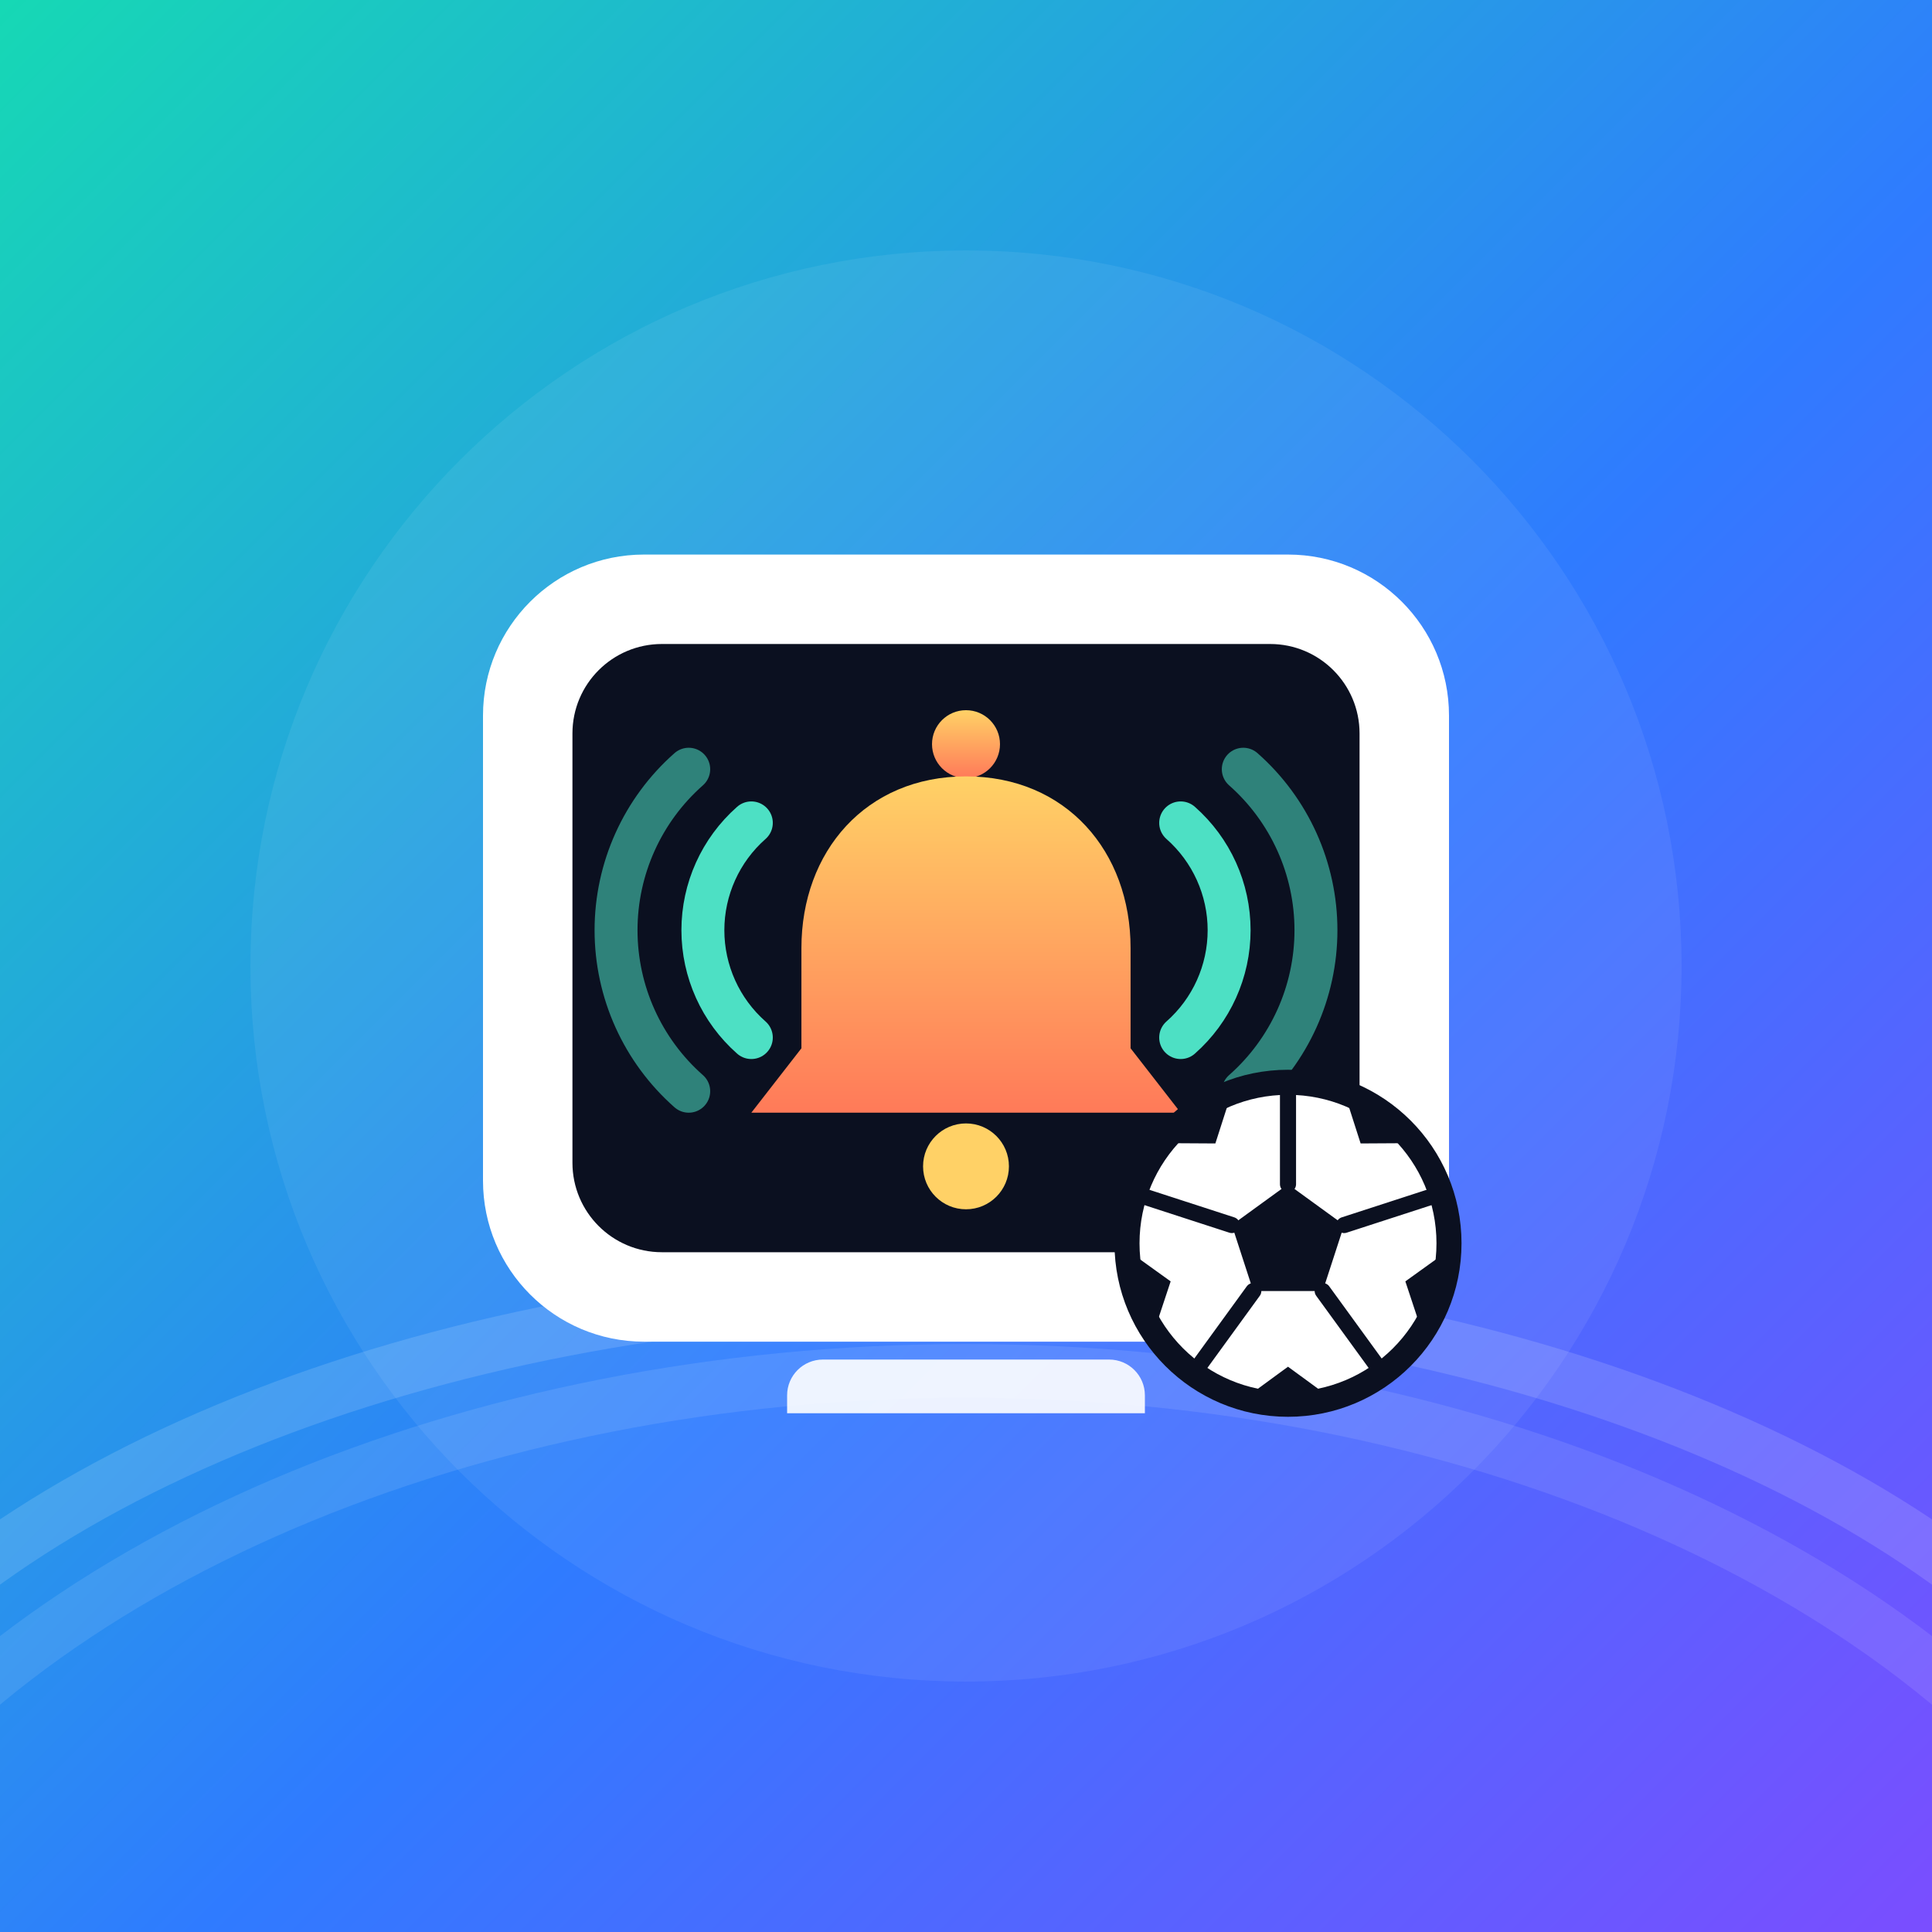
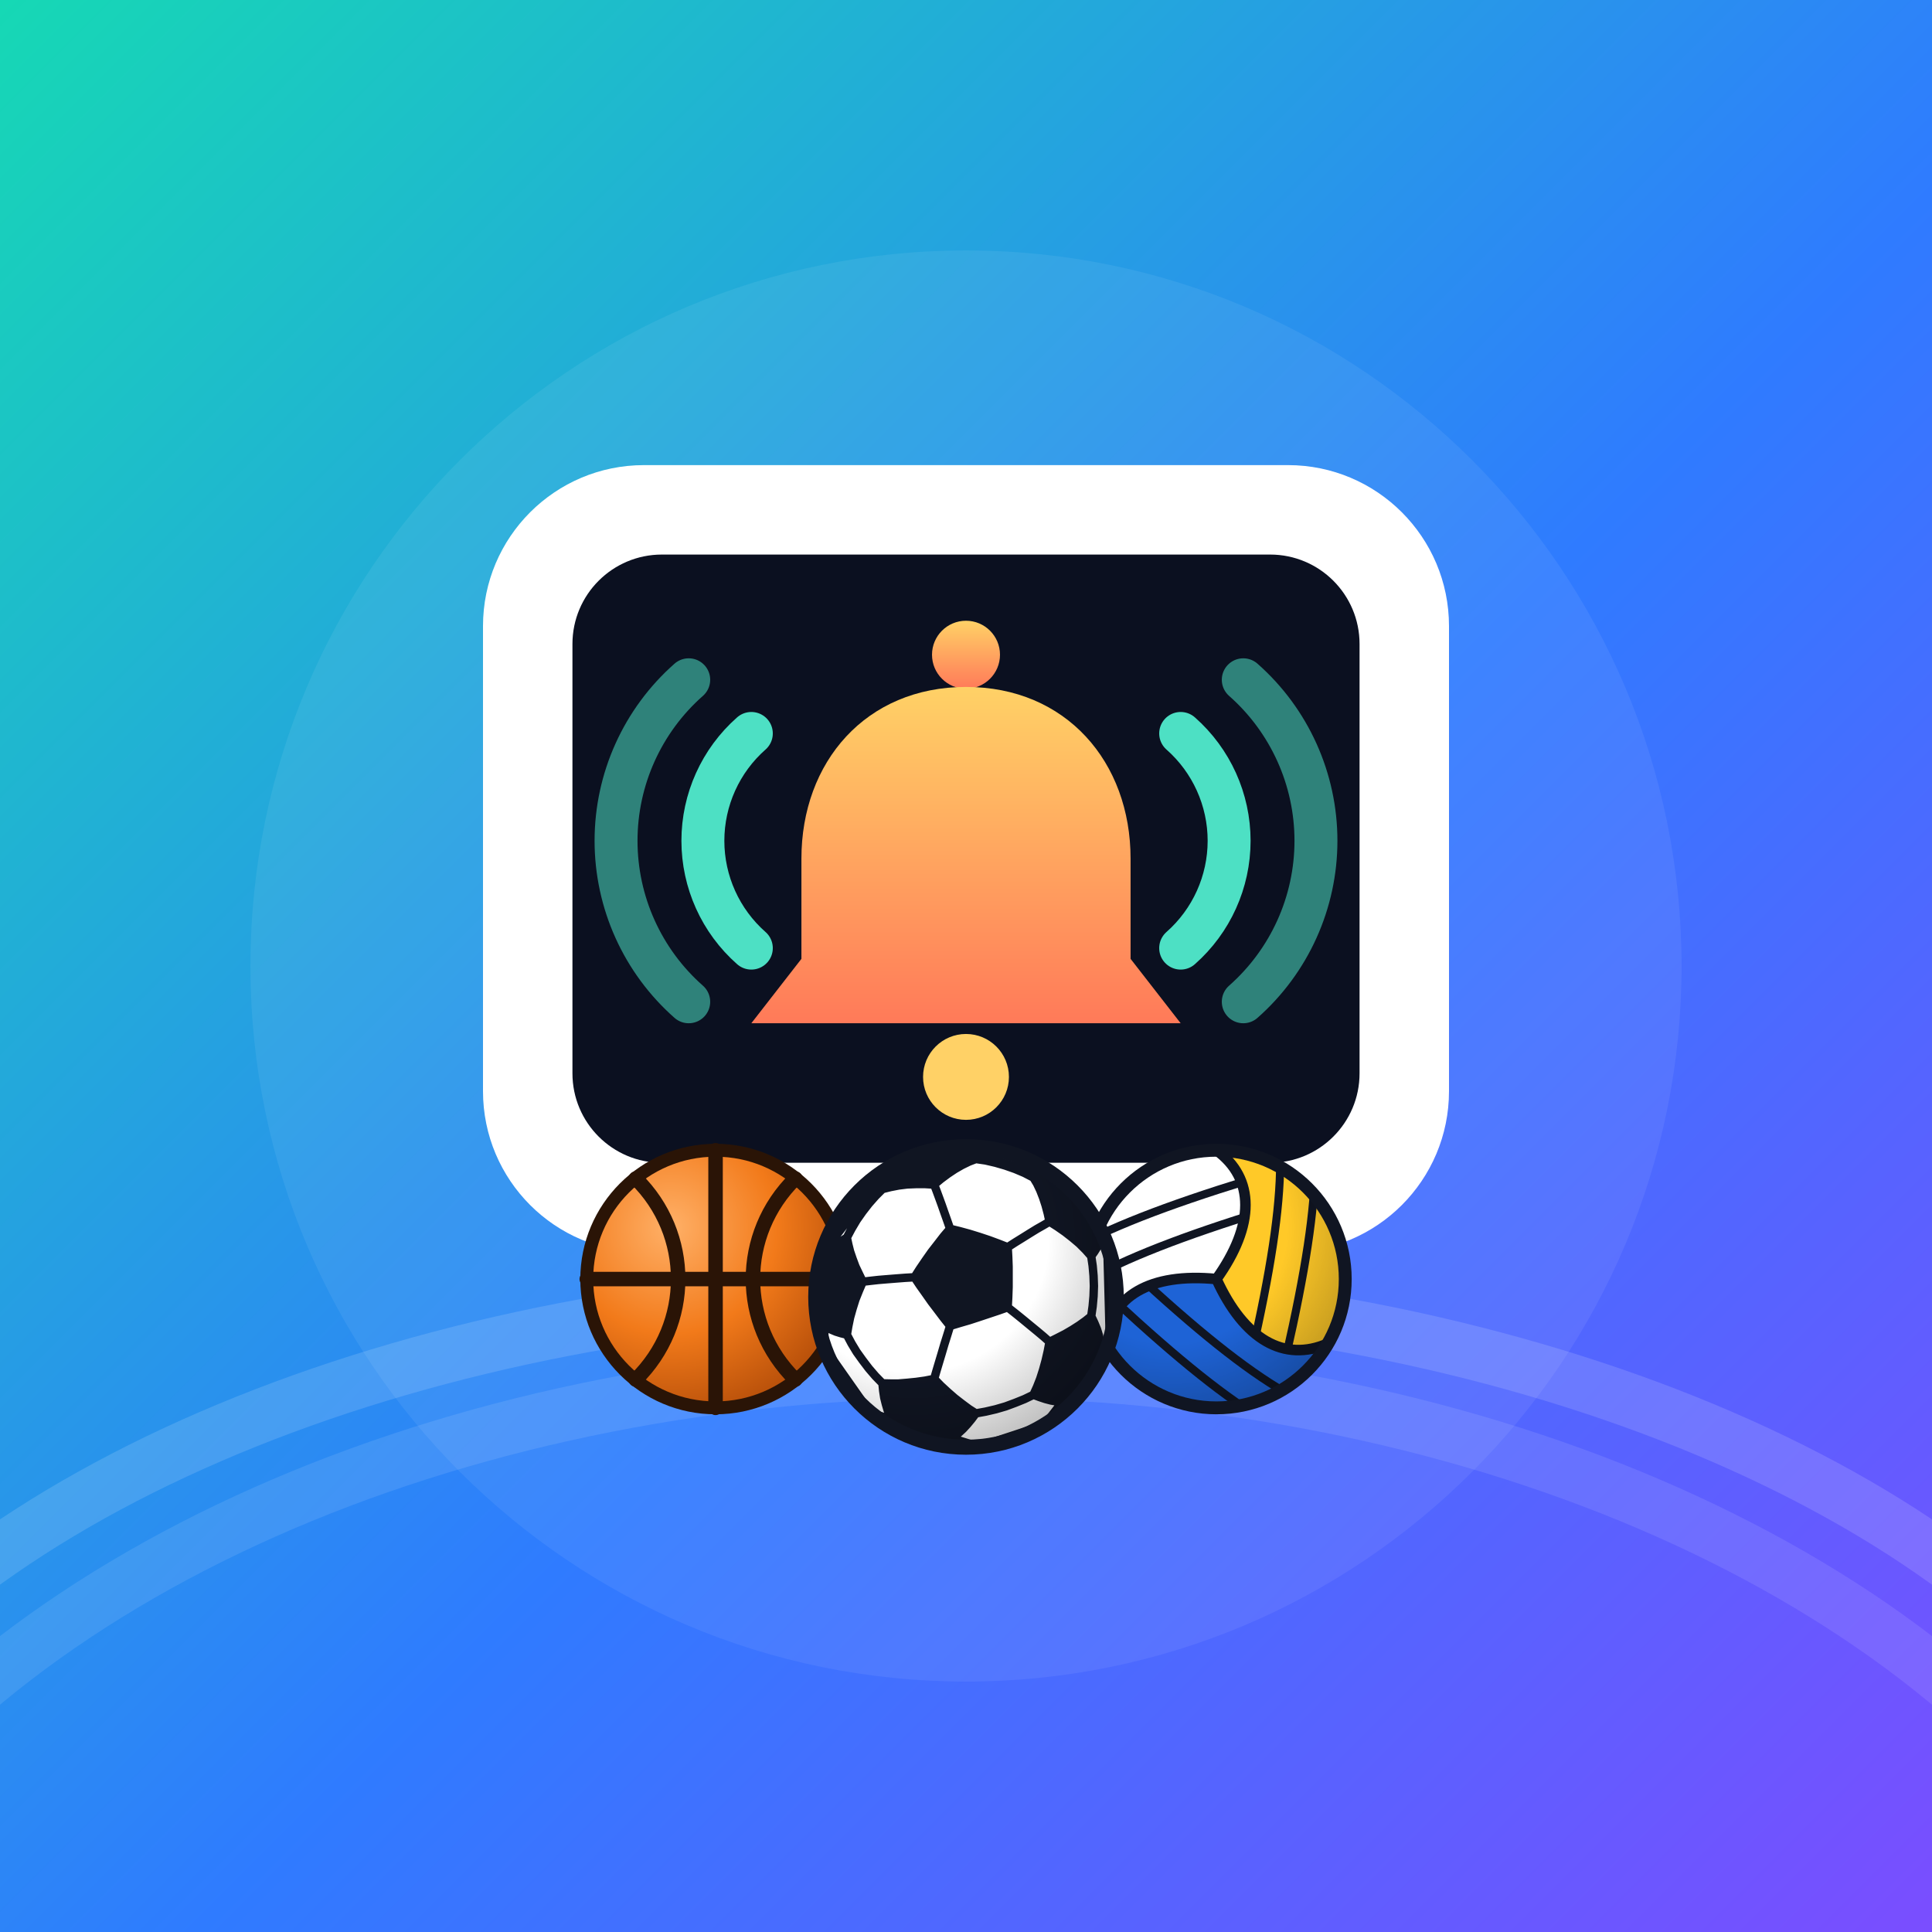
<svg xmlns="http://www.w3.org/2000/svg" viewBox="0 0 108 108" width="100%" height="100%">
  <defs>
    <linearGradient id="bg" x1="0" y1="0" x2="1" y2="1">
      <stop offset="0" stop-color="#16D9B4" />
      <stop offset="0.55" stop-color="#2F7BFF" />
      <stop offset="1" stop-color="#7B4DFF" />
    </linearGradient>
    <linearGradient id="bell" x1="0" y1="0" x2="0" y2="1">
      <stop offset="0" stop-color="#FFD166" />
      <stop offset="1" stop-color="#FF7A59" />
    </linearGradient>
  </defs>
  <rect width="108" height="108" fill="url(#bg)" />
  <path d="M-10,96 A70,40 0 0 1 118,96" fill="none" stroke="#FFFFFF" stroke-opacity="0.14" stroke-width="3" />
  <path d="M-10,104 A70,46 0 0 1 118,104" fill="none" stroke="#FFFFFF" stroke-opacity="0.10" stroke-width="3" />
  <circle cx="54" cy="54" r="40" fill="#FFFFFF" fill-opacity="0.07" />
-   <path d="M46,76h16a2,2 0 0 1 2,2v1h-20v-1a2,2 0 0 1 2,-2z" fill="#FFFFFF" fill-opacity="0.9" />
-   <path d="M36,31h36a9,9 0 0 1 9,9v26a9,9 0 0 1 -9,9h-36a9,9 0 0 1 -9,-9v-26a9,9 0 0 1 9,-9z" fill="#FFFFFF" />
-   <path d="M37,36h34a5,5 0 0 1 5,5v24a5,5 0 0 1 -5,5h-34a5,5 0 0 1 -5,-5v-24a5,5 0 0 1 5,-5z" fill="#0B1020" />
-   <path d="M42,46a8,8 0 0 0 0,12" fill="none" stroke="#4DE0C4" stroke-width="2.4" stroke-linecap="round" />
-   <path d="M38.5,43a12,12 0 0 0 0,18" fill="none" stroke="#4DE0C4" stroke-opacity="0.55" stroke-width="2.4" stroke-linecap="round" />
-   <path d="M66,46a8,8 0 0 1 0,12" fill="none" stroke="#4DE0C4" stroke-width="2.4" stroke-linecap="round" />
-   <path d="M69.5,43a12,12 0 0 1 0,18" fill="none" stroke="#4DE0C4" stroke-opacity="0.55" stroke-width="2.4" stroke-linecap="round" />
-   <circle cx="54" cy="41.6" r="1.9" fill="url(#bell)" />
-   <path d="M54,43.4c-5.6,0 -9.2,4.2 -9.2,9.6v5.6l-2.8,3.6h24l-2.8,-3.6v-5.6c0,-5.4 -3.6,-9.6 -9.2,-9.6z" fill="url(#bell)" />
-   <circle cx="54" cy="65.2" r="2.4" fill="#FFD166" />
-   <circle cx="72.0" cy="69.5" r="9.0" fill="#FFFFFF" />
-   <path d="M72.00,66.20 L75.14,68.48 L73.94,72.17 L70.06,72.17 L68.86,68.48Z" fill="#0B1020" />
-   <path d="M75.03,60.71 L76.06,63.92 L79.43,63.90 A9.3,9.3 0 0 0 75.03,60.71ZM81.30,69.66 L78.56,71.63 L79.62,74.83 A9.3,9.3 0 0 0 81.30,69.66ZM74.72,78.39 L72.00,76.40 L69.28,78.39 A9.3,9.3 0 0 0 74.72,78.39ZM64.38,74.83 L65.44,71.63 L62.70,69.66 A9.3,9.3 0 0 0 64.38,74.83ZM64.57,63.90 L67.94,63.92 L68.97,60.71 A9.3,9.3 0 0 0 64.57,63.90Z" fill="#0B1020" />
-   <path d="M72.00,66.20 L72.00,60.50M75.14,68.48 L80.56,66.72M73.94,72.17 L77.29,76.78M70.06,72.17 L66.71,76.78M68.86,68.48 L63.44,66.72" stroke="#0B1020" stroke-width="0.9" stroke-linecap="round" />
-   <circle cx="72.0" cy="69.5" r="9.0" fill="none" stroke="#0B1020" stroke-width="1.4" />
+   <g transform="translate(0,-5)">
+     <path d="M36,31h36a9,9 0 0 1 9,9v26a9,9 0 0 1 -9,9h-36a9,9 0 0 1 -9,-9v-26a9,9 0 0 1 9,-9z" fill="#FFFFFF" />
+     <path d="M37,36h34a5,5 0 0 1 5,5v24a5,5 0 0 1 -5,5h-34a5,5 0 0 1 -5,-5v-24a5,5 0 0 1 5,-5z" fill="#0B1020" />
+     <path d="M42,46a8,8 0 0 0 0,12" fill="none" stroke="#4DE0C4" stroke-width="2.4" stroke-linecap="round" />
+     <path d="M38.5,43a12,12 0 0 0 0,18" fill="none" stroke="#4DE0C4" stroke-opacity="0.55" stroke-width="2.4" stroke-linecap="round" />
+     <path d="M66,46a8,8 0 0 1 0,12" fill="none" stroke="#4DE0C4" stroke-width="2.4" stroke-linecap="round" />
+     <path d="M69.5,43a12,12 0 0 1 0,18" fill="none" stroke="#4DE0C4" stroke-opacity="0.55" stroke-width="2.4" stroke-linecap="round" />
+     <circle cx="54" cy="41.6" r="1.9" fill="url(#bell)" />
+     <path d="M54,43.4c-5.6,0 -9.2,4.2 -9.2,9.6v5.6l-2.8,3.6h24l-2.8,-3.6v-5.6c0,-5.4 -3.6,-9.6 -9.2,-9.6z" fill="url(#bell)" />
+     <circle cx="54" cy="65.2" r="2.4" fill="#FFD166" />
+   </g>
+   <radialGradient id="g1" gradientUnits="userSpaceOnUse" cx="37.48" cy="68.62" r="10.8">
+     <stop offset="0" stop-color="#FFB067" stop-opacity="1.00" />
+     <stop offset="0.55" stop-color="#F27A1A" stop-opacity="1.00" />
+     <stop offset="1" stop-color="#B8500A" stop-opacity="1.00" />
+   </radialGradient>
+   <path d="M32.8,71.5a7.2,7.2 0 1,0 14.4,0a7.2,7.2 0 1,0 -14.4,0z" fill="url(#g1)" />
+   <path d="M40,64.3 L40,78.7 M32.8,71.5 L47.2,71.5 M35.54,65.88 C38.7,68.98 38.7,74.02 35.54,77.12 M44.46,65.88 C41.3,68.98 41.3,74.02 44.46,77.12" fill="none" stroke="#2A1406" stroke-width="0.81" stroke-linejoin="round" stroke-linecap="round" />
+   <path d="M32.8,71.5a7.2,7.2 0 1,0 14.4,0a7.2,7.2 0 1,0 -14.4,0z" fill="none" stroke="#2A1406" stroke-width="0.72" stroke-linejoin="round" stroke-linecap="round" />
+   <path d="M60.8,71.5a7.2,7.2 0 1,0 14.4,0a7.2,7.2 0 1,0 -14.4,0z" fill="#FFFFFF" />
+   <path d="M68,71.5 C70.16,68.48 70.16,65.88 68,64.3 A7.2,7.2 0 0,1 74.24,75.1 C71.78,76.18 69.54,74.88 68,71.5Z" fill="#FFC928" />
+   <clipPath id="c2">
+     <path d="M68,71.5 C70.16,68.48 70.16,65.88 68,64.3 A7.2,7.2 0 0,1 74.24,75.1 C71.78,76.18 69.54,74.88 68,71.5Z" />
+   </clipPath>
+   <g clip-path="url(#c2)">
+     <path d="M69.94,75.82 C72.1,66.36 72.1,61.95 69.94,59.26 M71.89,75.82 C74.05,66.36 74.05,61.95 71.89,59.26 " fill="none" stroke="#101522" stroke-width="0.45" stroke-linejoin="round" stroke-linecap="round" />
+   </g>
+   <path d="M68,71.5 C69.54,74.88 71.78,76.18 74.24,75.1 A7.2,7.2 0 0,1 61.76,75.1 C62.06,72.44 64.3,71.14 68,71.5Z" fill="#1E63D6" />
+   <clipPath id="c3">
+     <path d="M68,71.5 C69.54,74.88 71.78,76.18 74.24,75.1 A7.2,7.2 0 0,1 61.76,75.1 C62.06,72.44 64.3,71.14 68,71.5Z" />
+   </clipPath>
+   <g clip-path="url(#c3)">
+     <path d="M63.29,71.02 C70.4,77.62 74.22,79.83 77.63,79.3 M62.31,72.71 C69.43,79.31 73.24,81.51 76.66,80.99 " fill="none" stroke="#101522" stroke-width="0.45" stroke-linejoin="round" stroke-linecap="round" />
+   </g>
+   <path d="M68,71.5 C64.3,71.14 62.06,72.44 61.76,75.1 A7.2,7.2 0 0,1 68,64.3 C70.16,65.88 70.16,68.48 68,71.5Z" fill="#FFFFFF" />
+   <clipPath id="c4">
+     <path d="M68,71.5 C64.3,71.14 62.06,72.44 61.76,75.1 A7.2,7.2 0 0,1 68,64.3 C70.16,65.88 70.16,68.48 68,71.5Z" />
+   </clipPath>
+   <g clip-path="url(#c4)">
+     <path d="M70.77,67.66 C61.5,70.52 57.68,72.72 56.43,75.94 M69.8,65.97 C60.52,68.83 56.71,71.04 55.46,74.25 " fill="none" stroke="#101522" stroke-width="0.45" stroke-linejoin="round" stroke-linecap="round" />
+   </g>
+   <path d="M68,71.5 C70.16,68.48 70.16,65.88 68,64.3 M68,71.5 C69.54,74.88 71.78,76.18 74.24,75.1 M68,71.5 C64.3,71.14 62.06,72.44 61.76,75.1 " fill="none" stroke="#101522" stroke-width="0.59" stroke-linejoin="round" stroke-linecap="round" />
+   <radialGradient id="g5" gradientUnits="userSpaceOnUse" cx="65.48" cy="68.62" r="10.8">
+     <stop offset="0" stop-color="#FFFFFF" stop-opacity="0.00" />
+     <stop offset="0.6" stop-color="#000000" stop-opacity="0.00" />
+     <stop offset="1" stop-color="#000000" stop-opacity="0.22" />
+   </radialGradient>
+   <path d="M60.8,71.5a7.2,7.2 0 1,0 14.4,0a7.2,7.2 0 1,0 -14.4,0z" fill="url(#g5)" />
+   <path d="M60.8,71.5a7.2,7.2 0 1,0 14.4,0a7.2,7.2 0 1,0 -14.4,0z" fill="none" stroke="#101522" stroke-width="0.72" stroke-linejoin="round" stroke-linecap="round" />
+   <path d="M45.6,72.5a8.4,8.4 0 1,0 16.8,0a8.4,8.4 0 1,0 -16.8,0z" fill="#FFFFFF" />
+   <path d="M53.11,74.12 L53.64,73.96 L54.19,73.8 L54.74,73.62 L55.28,73.44 L55.82,73.26 L56.33,73.08 L56.36,72.52 L56.38,71.95 L56.38,71.38 L56.38,70.81 L56.36,70.26 L56.33,69.72 L55.82,69.52 L55.28,69.32 L54.74,69.14 L54.19,68.97 L53.64,68.82 L53.11,68.69 L52.76,69.1 L52.42,69.54 L52.07,69.99 L51.74,70.46 L51.42,70.93 L51.12,71.4 L51.42,71.85 L51.74,72.3 L52.07,72.77 L52.42,73.23 L52.76,73.68Z" fill="#101522" />
+   <path d="M53.11,80.45 L53.34,80.3 L53.58,80.11 L53.83,79.88 L54.07,79.62 L54.31,79.33 L54.55,79.01 L54.16,78.76 L53.77,78.47 L53.37,78.16 L52.98,77.82 L52.59,77.46 L52.22,77.08 L51.71,77.18 L51.21,77.25 L50.71,77.3 L50.23,77.34 L49.77,77.34 L49.33,77.33 L49.37,77.74 L49.43,78.13 L49.52,78.49 L49.62,78.83 L49.74,79.14 L49.89,79.41 L50.38,79.66 L50.9,79.89 L51.44,80.08 L52,80.24 L52.56,80.36Z" fill="#101522" />
+   <path d="M45.9,73.98 L46.05,74.1 L46.24,74.22 L46.47,74.33 L46.73,74.44 L47.02,74.53 L47.34,74.61 L47.42,74.14 L47.52,73.65 L47.66,73.15 L47.82,72.64 L48.02,72.14 L48.23,71.65 L48.02,71.22 L47.82,70.8 L47.66,70.37 L47.52,69.96 L47.42,69.56 L47.34,69.18 L47.02,69.39 L46.73,69.61 L46.47,69.85 L46.24,70.1 L46.05,70.36 L45.9,70.62 L45.81,71.17 L45.75,71.73 L45.73,72.3 L45.75,72.87 L45.81,73.43Z" fill="#101522" />
+   <path d="M61.55,75.66 L61.54,75.34 L61.5,75.01 L61.43,74.66 L61.32,74.3 L61.17,73.94 L61,73.58 L60.69,73.83 L60.34,74.08 L59.95,74.33 L59.54,74.57 L59.11,74.79 L58.67,75.01 L58.57,75.54 L58.45,76.06 L58.31,76.57 L58.15,77.07 L57.97,77.53 L57.77,77.97 L58.12,78.1 L58.45,78.21 L58.76,78.29 L59.05,78.34 L59.32,78.37 L59.56,78.37 L59.96,77.98 L60.34,77.56 L60.69,77.11 L61.01,76.64 L61.3,76.15Z" fill="#101522" />
+   <path d="M59.56,66.23 L59.32,66.09 L59.05,65.97 L58.76,65.89 L58.45,65.84 L58.12,65.82 L57.77,65.83 L57.97,66.16 L58.15,66.54 L58.31,66.95 L58.45,67.38 L58.57,67.83 L58.67,68.29 L59.11,68.57 L59.54,68.87 L59.95,69.19 L60.34,69.52 L60.69,69.87 L61,70.22 L61.17,69.98 L61.32,69.74 L61.43,69.52 L61.5,69.31 L61.54,69.12 L61.55,68.94 L61.3,68.44 L61.01,67.95 L60.69,67.48 L60.34,67.03 L59.96,66.61Z" fill="#101522" />
+   <path d="M49.89,65.19 L49.74,65.32 L49.62,65.49 L49.52,65.69 L49.43,65.92 L49.37,66.18 L49.33,66.47 L49.77,66.36 L50.23,66.27 L50.71,66.21 L51.21,66.19 L51.71,66.19 L52.22,66.22 L52.59,65.91 L52.98,65.62 L53.37,65.36 L53.77,65.13 L54.16,64.94 L54.55,64.79 L54.31,64.59 L54.07,64.43 L53.83,64.3 L53.58,64.21 L53.34,64.16 L53.11,64.15 L52.56,64.23 L52,64.35 L51.44,64.51 L50.9,64.7 L50.38,64.93Z" fill="#101522" />
+   <path d="M53.11,74.12 L53.64,73.96 L54.19,73.8 L54.74,73.62 L55.28,73.44 L55.82,73.26 L56.33,73.08 L56.36,72.52 L56.38,71.95 L56.38,71.38 L56.38,70.81 L56.36,70.26 L56.33,69.72 L55.82,69.52 L55.28,69.32 L54.74,69.14 L54.19,68.97 L53.64,68.82 L53.11,68.69 L52.76,69.1 L52.42,69.54 L52.07,69.99 L51.74,70.46 L51.42,70.93 L51.12,71.4 L51.42,71.85 L51.74,72.3 L52.07,72.77 L52.42,73.23 L52.76,73.68Z M53.11,80.45 L53.34,80.3 L53.58,80.11 L53.83,79.88 L54.07,79.62 L54.31,79.33 L54.55,79.01 L54.16,78.76 L53.77,78.47 L53.37,78.16 L52.98,77.82 L52.59,77.46 L52.22,77.08 L51.71,77.18 L51.21,77.25 L50.71,77.3 L50.23,77.34 L49.77,77.34 L49.33,77.33 L49.37,77.74 L49.43,78.13 L49.52,78.49 L49.62,78.83 L49.74,79.14 L49.89,79.41 L50.38,79.66 L50.9,79.89 L51.44,80.08 L52,80.24 L52.56,80.36Z M52.22,66.22 L52.35,66.56 L52.49,66.94 L52.64,67.35 L52.79,67.78 L52.95,68.23 L53.11,68.69 L53.64,68.82 L54.19,68.97 L54.74,69.14 L55.28,69.32 L55.82,69.52 L56.33,69.72 L56.75,69.45 L57.17,69.19 L57.57,68.94 L57.96,68.7 L58.33,68.49 L58.67,68.29 L58.57,67.83 L58.45,67.38 L58.31,66.95 L58.15,66.54 L57.97,66.16 L57.77,65.83 L57.27,65.57 L56.75,65.35 L56.21,65.16 L55.66,65 L55.1,64.87 L54.55,64.79 L54.16,64.94 L53.77,65.13 L53.37,65.36 L52.98,65.62 L52.59,65.91Z M47.34,74.61 L47.6,75.1 L47.89,75.58 L48.22,76.04 L48.57,76.5 L48.94,76.93 L49.33,77.33 L49.77,77.34 L50.23,77.34 L50.71,77.3 L51.21,77.25 L51.71,77.18 L52.22,77.08 L52.35,76.63 L52.49,76.16 L52.64,75.66 L52.79,75.15 L52.95,74.64 L53.11,74.12 L52.76,73.68 L52.42,73.23 L52.07,72.77 L51.74,72.3 L51.42,71.85 L51.12,71.4 L50.6,71.43 L50.08,71.47 L49.58,71.51 L49.1,71.55 L48.65,71.6 L48.23,71.65 L48.02,72.14 L47.82,72.64 L47.66,73.15 L47.52,73.65 L47.42,74.14Z M45.9,73.98 L46.05,74.1 L46.24,74.22 L46.47,74.33 L46.73,74.44 L47.02,74.53 L47.34,74.61 L47.42,74.14 L47.52,73.65 L47.66,73.15 L47.82,72.64 L48.02,72.14 L48.23,71.65 L48.02,71.22 L47.82,70.8 L47.66,70.37 L47.52,69.96 L47.42,69.56 L47.34,69.18 L47.02,69.39 L46.73,69.61 L46.47,69.85 L46.24,70.1 L46.05,70.36 L45.9,70.62 L45.81,71.17 L45.75,71.73 L45.73,72.3 L45.75,72.87 L45.81,73.43Z M62.04,74.92 L61.99,75.07 L61.88,75.28 L61.73,75.48 L61.55,75.66 L61.3,76.15 L61.01,76.64 L60.69,77.11 L60.34,77.56 L59.96,77.98 L59.56,78.37 L59.38,78.68 L59.17,78.97 L58.94,79.23 L58.68,79.46 L58.41,79.65 L58.39,79.66Z M61.55,75.66 L61.54,75.34 L61.5,75.01 L61.43,74.66 L61.32,74.3 L61.17,73.94 L61,73.58 L60.69,73.83 L60.34,74.08 L59.95,74.33 L59.54,74.57 L59.11,74.79 L58.67,75.01 L58.57,75.54 L58.45,76.06 L58.31,76.57 L58.15,77.07 L57.97,77.53 L57.77,77.97 L58.12,78.1 L58.45,78.21 L58.76,78.29 L59.05,78.34 L59.32,78.37 L59.56,78.37 L59.96,77.98 L60.34,77.56 L60.69,77.11 L61.01,76.64 L61.3,76.15Z M59.56,66.23 L59.32,66.09 L59.05,65.97 L58.76,65.89 L58.45,65.84 L58.12,65.82 L57.77,65.83 L57.97,66.16 L58.15,66.54 L58.31,66.95 L58.45,67.38 L58.57,67.83 L58.67,68.29 L59.11,68.57 L59.54,68.87 L59.95,69.19 L60.34,69.52 L60.69,69.87 L61,70.22 L61.17,69.98 L61.32,69.74 L61.43,69.52 L61.5,69.31 L61.54,69.12 L61.55,68.94 L61.3,68.44 L61.01,67.95 L60.69,67.48 L60.34,67.03 L59.96,66.61Z M61,73.58 L61.08,73.02 L61.13,72.46 L61.15,71.89 L61.13,71.32 L61.08,70.76 L61,70.22 L60.69,69.87 L60.34,69.52 L59.95,69.19 L59.54,68.87 L59.11,68.57 L58.67,68.29 L58.33,68.49 L57.96,68.7 L57.57,68.94 L57.17,69.19 L56.75,69.45 L56.33,69.72 L56.36,70.26 L56.38,70.81 L56.38,71.38 L56.38,71.95 L56.36,72.52 L56.33,73.08 L56.75,73.41 L57.17,73.75 L57.57,74.08 L57.96,74.4 L58.33,74.71 L58.67,75.01 L59.11,74.79 L59.54,74.57 L59.95,74.33 L60.34,74.08 L60.69,73.83Z M48.65,78.98 L48.83,79.11 L49.06,79.23 L49.32,79.32 L49.59,79.38 L49.89,79.41 L49.74,79.14 L49.62,78.83 L49.52,78.49 L49.43,78.13 L49.37,77.74 L49.33,77.33 L48.94,76.93 L48.57,76.5 L48.22,76.04 L47.89,75.58 L47.6,75.1 L47.34,74.61 L47.02,74.53 L46.73,74.44 L46.47,74.33 L46.24,74.22 L46.05,74.1 L45.9,73.98 L45.9,74.35 L45.94,74.71 L46.01,75.07 L46.1,75.35Z M45.96,70.08 L45.94,70.15 L45.9,70.38 L45.9,70.62 L46.05,70.36 L46.24,70.1 L46.47,69.85 L46.73,69.61 L47.02,69.39 L47.34,69.18 L47.6,68.69 L47.89,68.2 L48.22,67.73 L48.57,67.28 L48.94,66.86 L49.33,66.47 L49.37,66.18 L49.43,65.92 L49.52,65.69 L49.62,65.49 L49.74,65.32 L49.89,65.19 L49.61,65.34Z M49.89,65.19 L49.74,65.32 L49.62,65.49 L49.52,65.69 L49.43,65.92 L49.37,66.18 L49.33,66.47 L49.77,66.36 L50.23,66.27 L50.71,66.21 L51.21,66.19 L51.71,66.19 L52.22,66.22 L52.59,65.91 L52.98,65.62 L53.37,65.36 L53.77,65.13 L54.16,64.94 L54.55,64.79 L54.31,64.59 L54.07,64.43 L53.83,64.3 L53.58,64.21 L53.34,64.16 L53.11,64.15 L52.56,64.23 L52,64.35 L51.44,64.51 L50.9,64.7 L50.38,64.93Z M58.39,79.66 L58.41,79.65 L58.68,79.46 L58.94,79.23 L59.17,78.97 L59.38,78.68 L59.56,78.37 L59.32,78.37 L59.05,78.34 L58.76,78.29 L58.45,78.21 L58.12,78.1 L57.77,77.97 L57.27,78.21 L56.75,78.42 L56.21,78.62 L55.66,78.78 L55.1,78.91 L54.55,79.01 L54.31,79.33 L54.07,79.62 L53.83,79.88 L53.58,80.11 L53.34,80.3 L53.11,80.45 L53.4,80.61 L53.7,80.73 L54,80.82 L54.3,80.87 L54.6,80.88 L54.72,80.87Z M61.9,69.65 L61.88,69.58 L61.73,69.25 L61.55,68.94 L61.54,69.12 L61.5,69.31 L61.43,69.52 L61.32,69.74 L61.17,69.98 L61,70.22 L61.08,70.76 L61.13,71.32 L61.15,71.89 L61.13,72.46 L61.08,73.02 L61,73.58 L61.17,73.94 L61.32,74.3 L61.43,74.66 L61.5,75.01 L61.54,75.34 L61.55,75.66 L61.73,75.48 L61.88,75.28 L61.99,75.07 L62.04,74.92Z M48.23,71.65 L48.65,71.6 L49.1,71.55 L49.58,71.51 L50.08,71.47 L50.6,71.43 L51.12,71.4 L51.42,70.93 L51.74,70.46 L52.07,69.99 L52.42,69.54 L52.76,69.1 L53.11,68.69 L52.95,68.23 L52.79,67.78 L52.64,67.35 L52.49,66.94 L52.35,66.56 L52.22,66.22 L51.71,66.19 L51.21,66.19 L50.71,66.21 L50.23,66.27 L49.77,66.36 L49.33,66.47 L48.94,66.86 L48.57,67.28 L48.22,67.73 L47.89,68.2 L47.6,68.69 L47.34,69.18 L47.42,69.56 L47.52,69.96 L47.66,70.37 L47.82,70.8 L48.02,71.22Z M54.55,79.01 L55.1,78.91 L55.66,78.78 L56.21,78.62 L56.75,78.42 L57.27,78.21 L57.77,77.97 L57.97,77.53 L58.15,77.07 L58.31,76.57 L58.45,76.06 L58.57,75.54 L58.67,75.01 L58.33,74.71 L57.96,74.4 L57.57,74.08 L57.17,73.75 L56.75,73.41 L56.33,73.08 L55.82,73.26 L55.28,73.44 L54.74,73.62 L54.19,73.8 L53.64,73.96 L53.11,74.12 L52.95,74.64 L52.79,75.15 L52.64,75.66 L52.49,76.16 L52.35,76.63 L52.22,77.08 L52.59,77.46 L52.98,77.82 L53.37,78.16 L53.77,78.47 L54.16,78.76Z M54.72,80.87 L54.6,80.88 L54.3,80.87 L54,80.82 L53.7,80.73 L53.4,80.61 L53.11,80.45 L52.56,80.36 L52,80.24 L51.44,80.08 L50.9,79.89 L50.38,79.66 L49.89,79.41 L49.59,79.38 L49.32,79.32 L49.06,79.23 L48.83,79.11 L48.65,78.98Z M46.1,75.35 L46.01,75.07 L45.94,74.71 L45.9,74.35 L45.9,73.98 L45.81,73.43 L45.75,72.87 L45.73,72.3 L45.75,71.73 L45.81,71.17 L45.9,70.62 L45.9,70.38 L45.94,70.15 L45.96,70.08Z M53.28,64.13 L53.11,64.15 L53.34,64.16 L53.58,64.21 L53.83,64.3 L54.07,64.43 L54.31,64.59 L54.55,64.79 L55.1,64.87 L55.66,65 L56.21,65.16 L56.75,65.35 L57.27,65.57 L57.77,65.83 L58.12,65.82 L58.45,65.84 L58.76,65.89 L59.05,65.97 L59.32,66.09 L59.56,66.23 L59.38,66.05 L59.35,66.02Z" fill="none" stroke="#101522" stroke-width="0.47" stroke-linejoin="round" stroke-linecap="round" />
+   <radialGradient id="g6" gradientUnits="userSpaceOnUse" cx="51.06" cy="69.14" r="12.6">
+     <stop offset="0" stop-color="#FFFFFF" stop-opacity="0.00" />
+     <stop offset="0.6" stop-color="#000000" stop-opacity="0.00" />
+     <stop offset="1" stop-color="#000000" stop-opacity="0.25" />
+   </radialGradient>
+   <path d="M45.6,72.5a8.4,8.4 0 1,0 16.8,0a8.4,8.4 0 1,0 -16.8,0z" fill="url(#g6)" />
+   <path d="M45.6,72.5a8.4,8.4 0 1,0 16.8,0a8.4,8.4 0 1,0 -16.8,0z" fill="none" stroke="#101522" stroke-width="0.84" stroke-linejoin="round" stroke-linecap="round" />
</svg>
